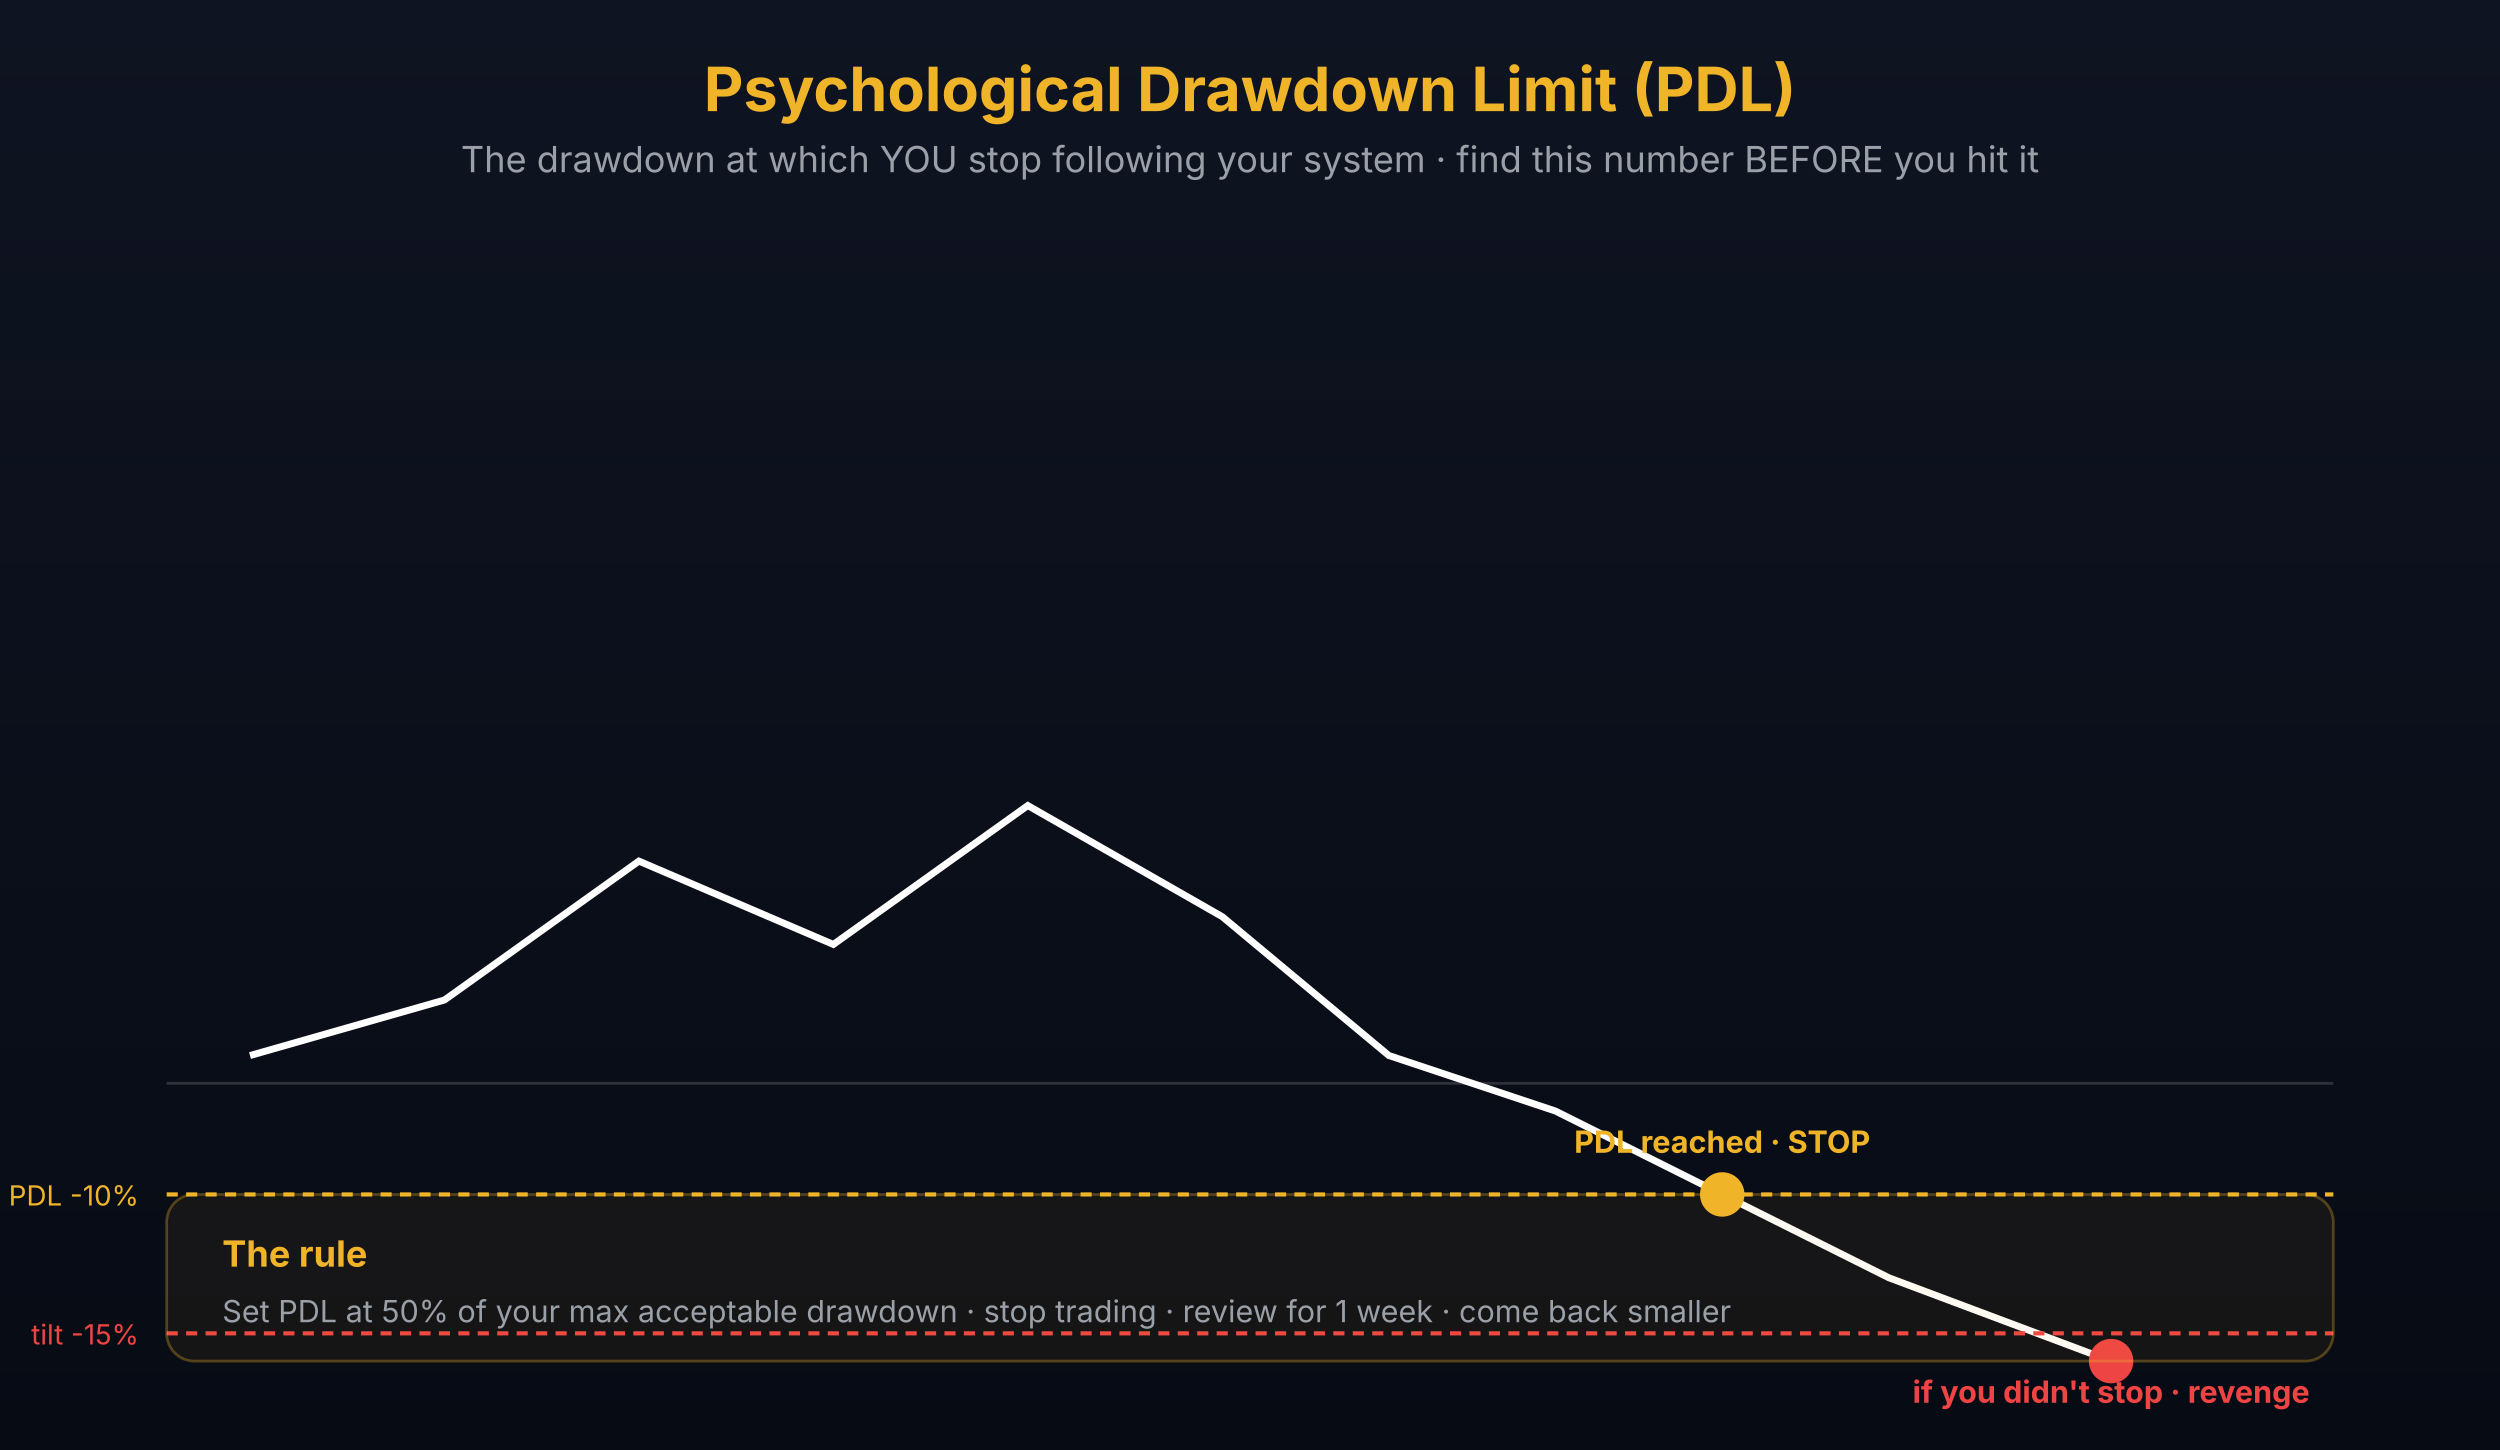
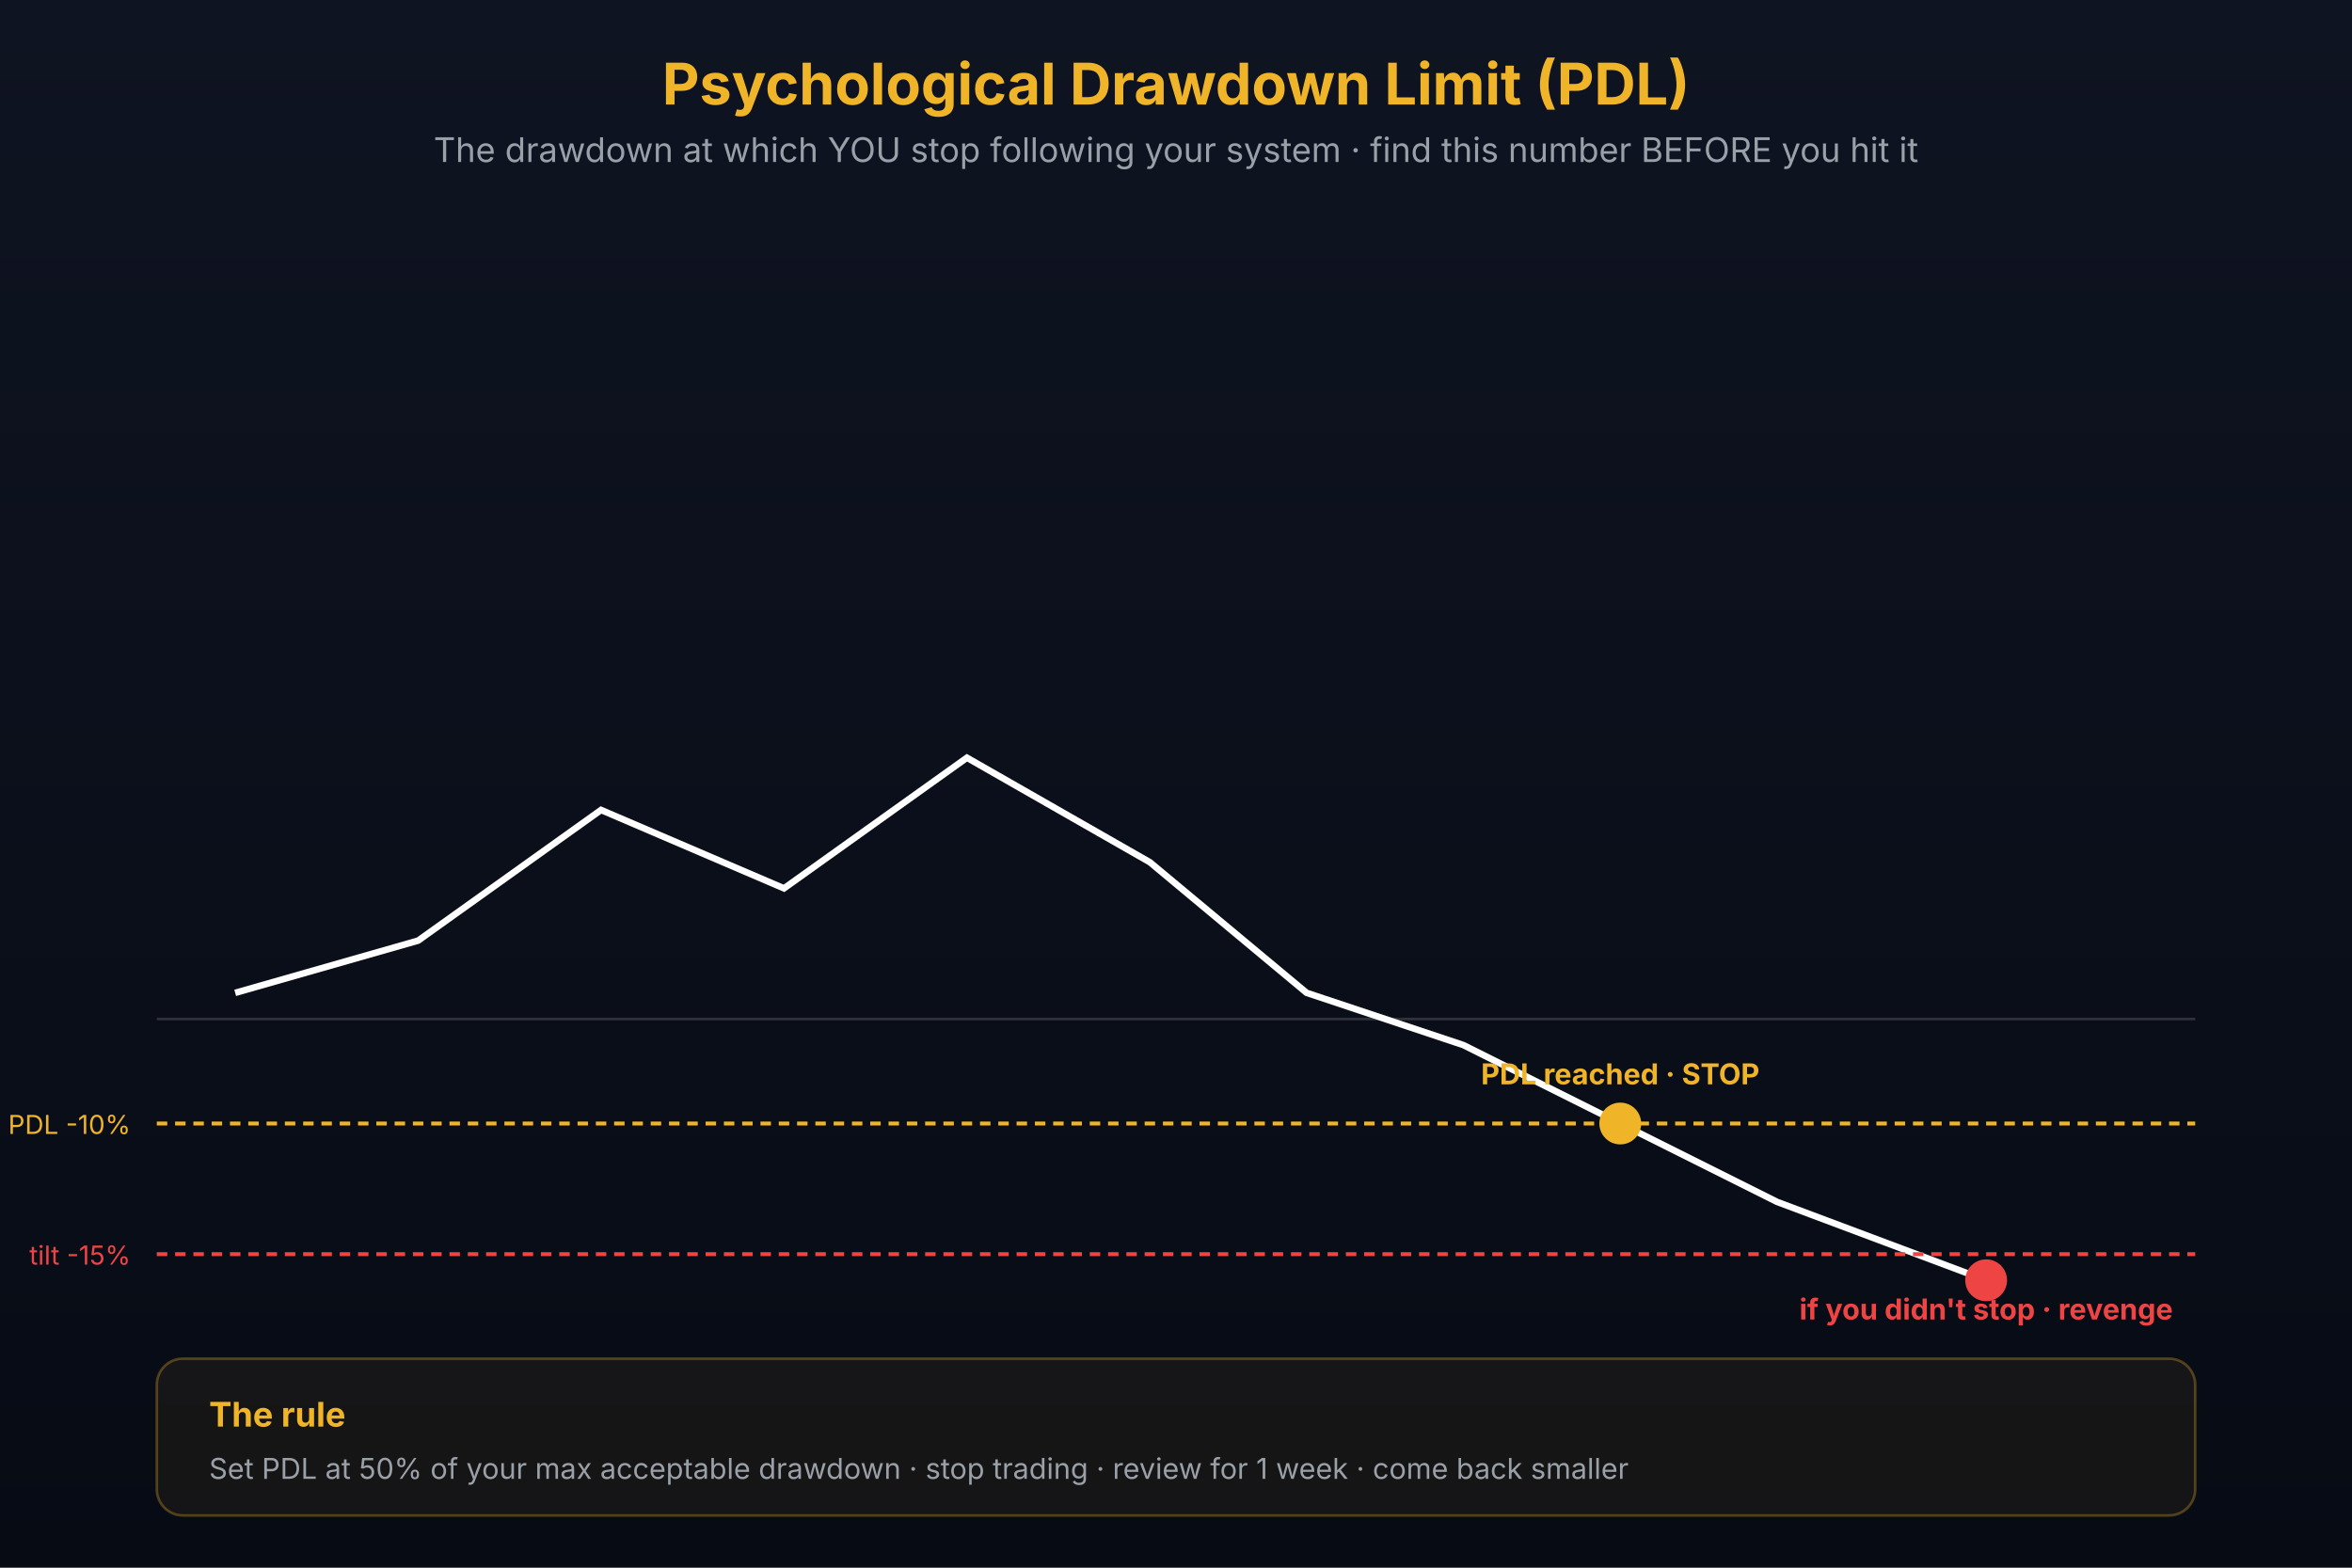
- <svg xmlns="http://www.w3.org/2000/svg" viewBox="0 0 900 522" font-family="Inter, system-ui, sans-serif">
+ <svg xmlns="http://www.w3.org/2000/svg" viewBox="0 0 900 600" font-family="Inter, system-ui, sans-serif">
  <defs>
    <linearGradient id="bg" x1="0" x2="0" y1="0" y2="1">
      <stop offset="0%" stop-color="#0F1422" />
      <stop offset="100%" stop-color="#070B14" />
    </linearGradient>
  </defs>
-   <rect width="900" height="522" fill="url(#bg)" />
+   <rect width="900" height="600" fill="url(#bg)" />
  <text x="450" y="40" fill="#F0B429" font-size="22" font-weight="700" text-anchor="middle">Psychological Drawdown Limit (PDL)</text>
  <text x="450" y="62" fill="#9AA0A8" font-size="13" text-anchor="middle">The drawdown at which YOU stop following your system · find this number BEFORE you hit it</text>
  <g transform="translate(60, 110)">
    <line x1="0" y1="280" x2="780" y2="280" stroke="rgba(255,255,255,.15)" />
    <path d="M 30 270 L 100 250 L 170 200 L 240 230 L 310 180 L 380 220 L 440 270 L 500 290 L 560 320 L 620 350 L 700 380" fill="none" stroke="#fff" stroke-width="2.5" />
    <line x1="0" y1="320" x2="780" y2="320" stroke="#F0B429" stroke-width="1.5" stroke-dasharray="4,3" />
    <text x="-10" y="324" fill="#F0B429" font-size="10" text-anchor="end">PDL -10%</text>
    <line x1="0" y1="370" x2="780" y2="370" stroke="#EF4444" stroke-width="1.5" stroke-dasharray="4,3" />
    <text x="-10" y="374" fill="#EF4444" font-size="10" text-anchor="end">tilt -15%</text>
    <circle cx="560" cy="320" r="8" fill="#F0B429" />
    <text x="560" y="305" fill="#F0B429" font-size="11" font-weight="700" text-anchor="middle">PDL reached · STOP</text>
    <circle cx="700" cy="380" r="8" fill="#EF4444" />
    <text x="700" y="395" fill="#EF4444" font-size="11" font-weight="700" text-anchor="middle">if you didn't stop · revenge</text>
  </g>
-   <g transform="translate(60, 430)">
+   <g transform="translate(60, 520)">
    <rect width="780" height="60" rx="10" fill="rgba(240,180,41,.06)" stroke="rgba(240,180,41,.3)" />
    <text x="20" y="26" fill="#F0B429" font-size="13" font-weight="700">The rule</text>
    <text x="20" y="46" fill="#9AA0A8" font-size="11">Set PDL at 50% of your max acceptable drawdown · stop trading · review for 1 week · come back smaller</text>
  </g>
</svg>
